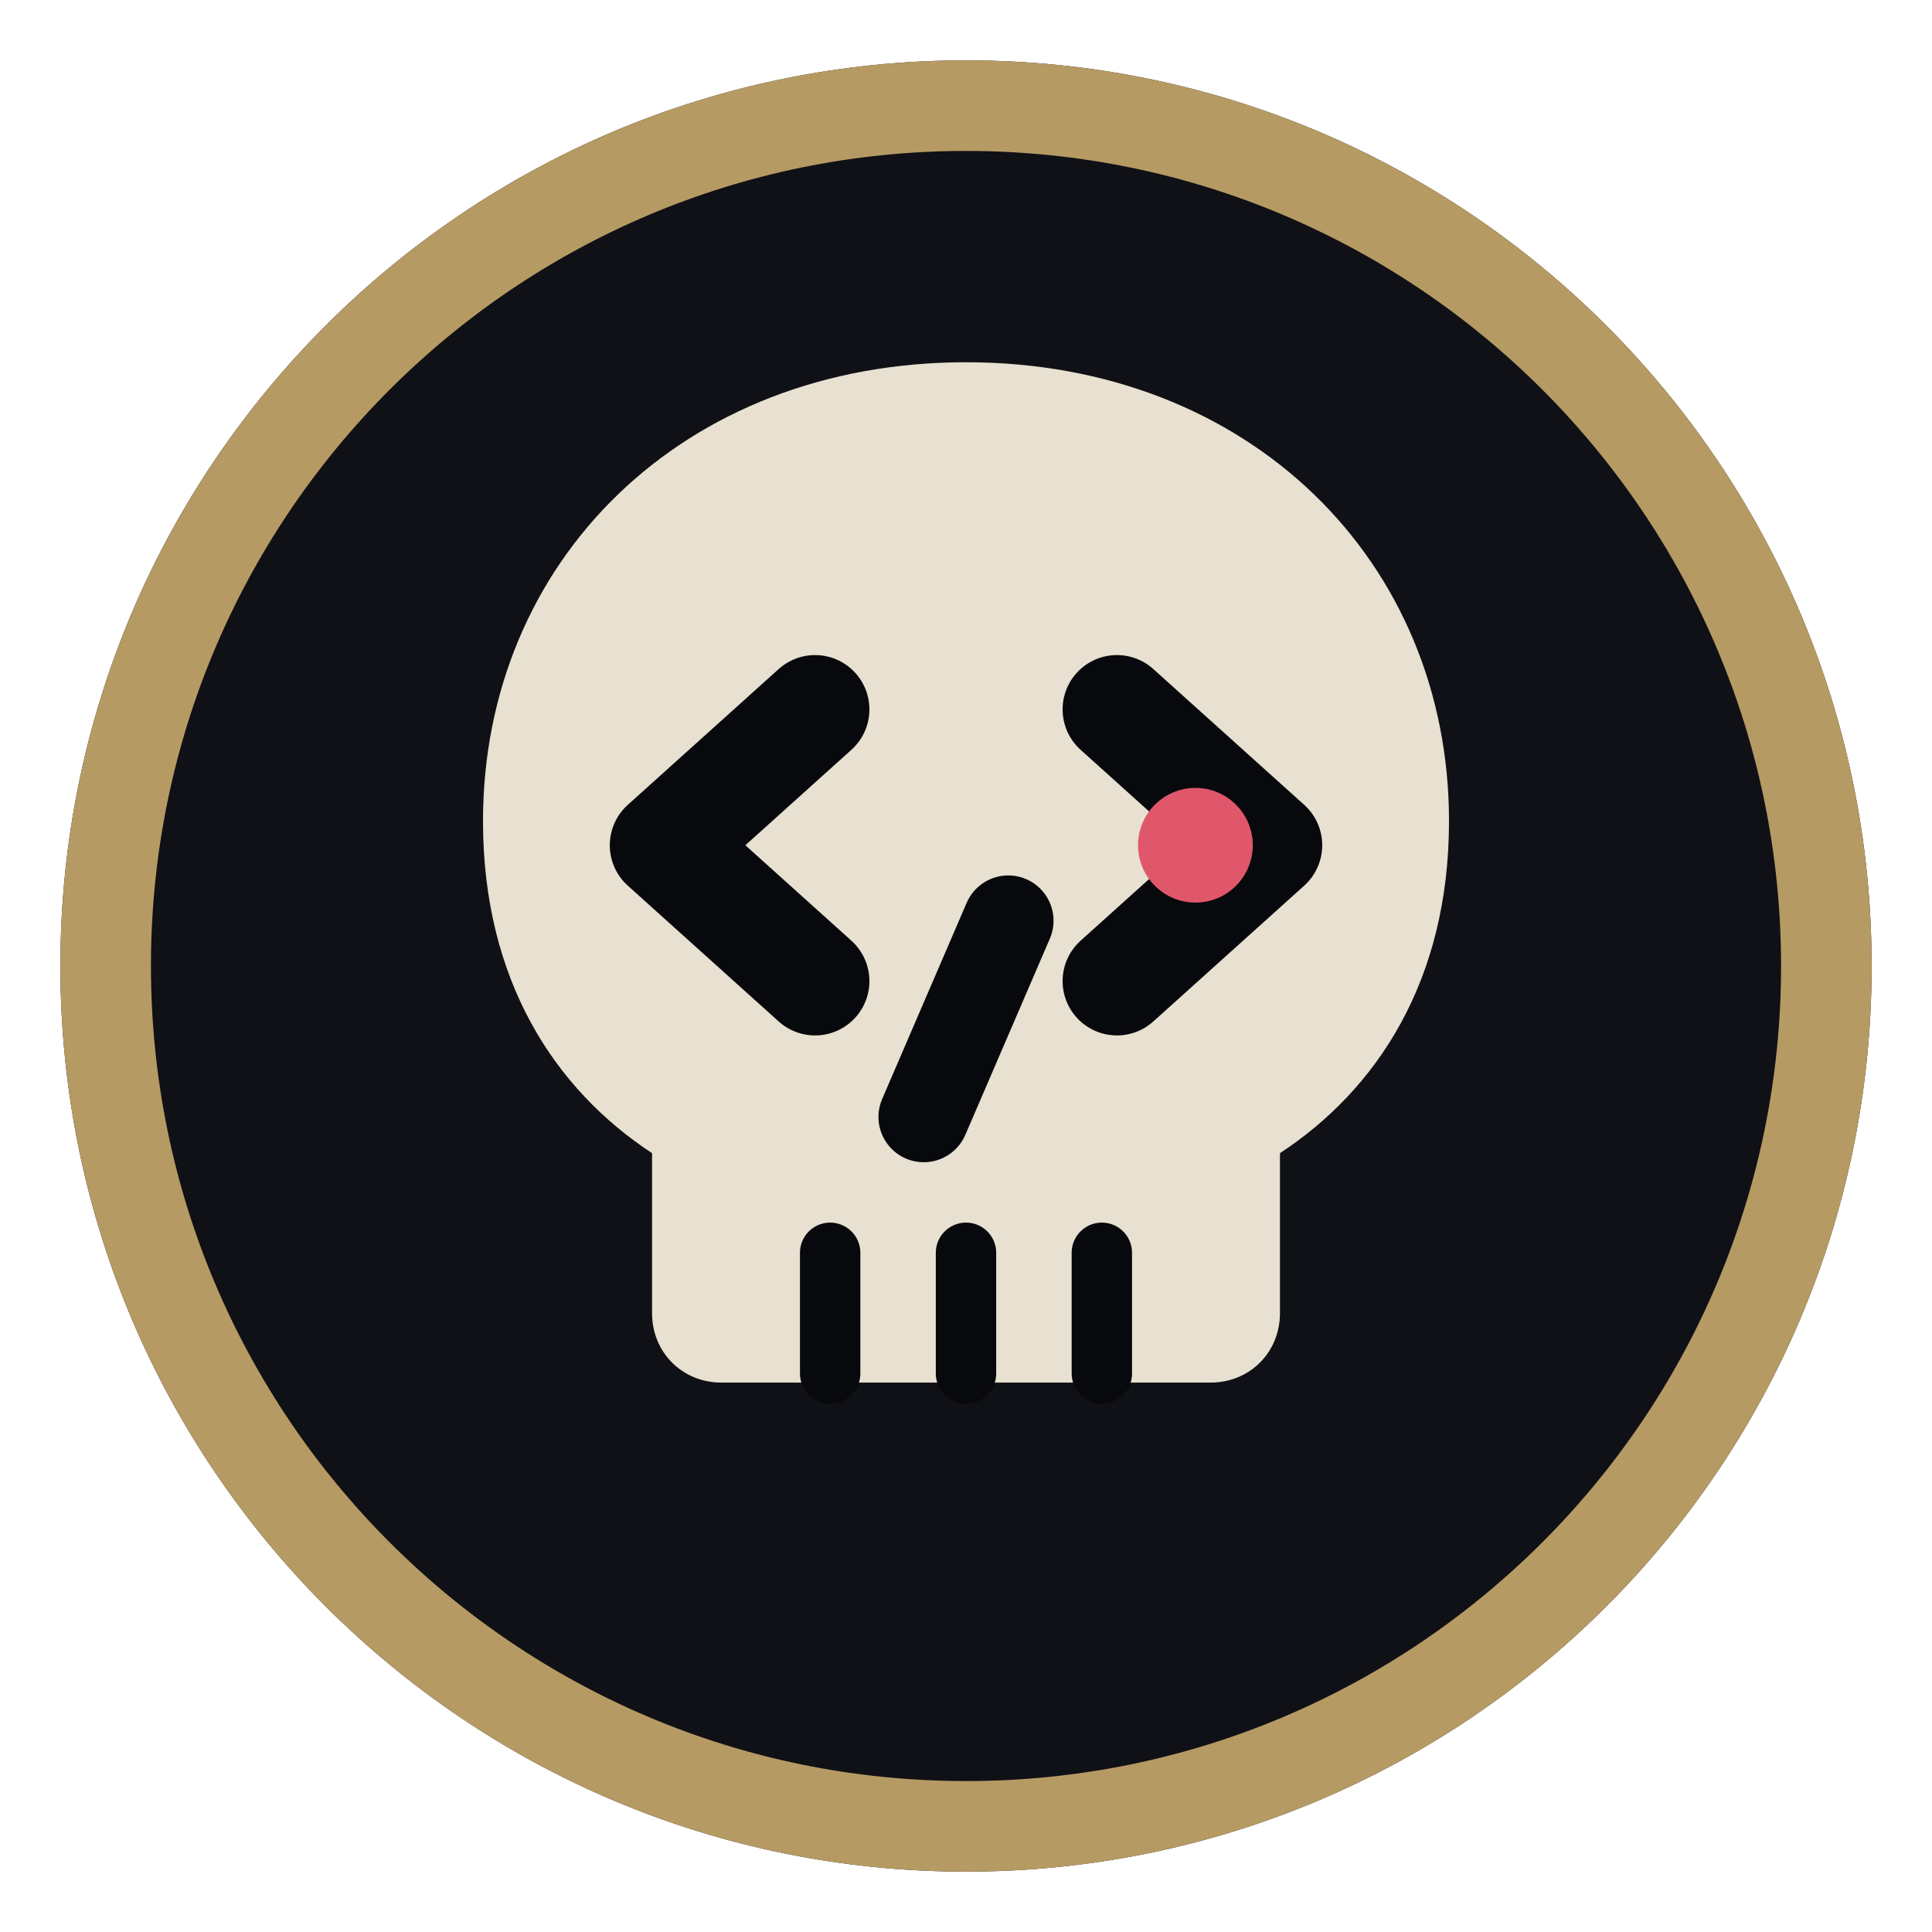
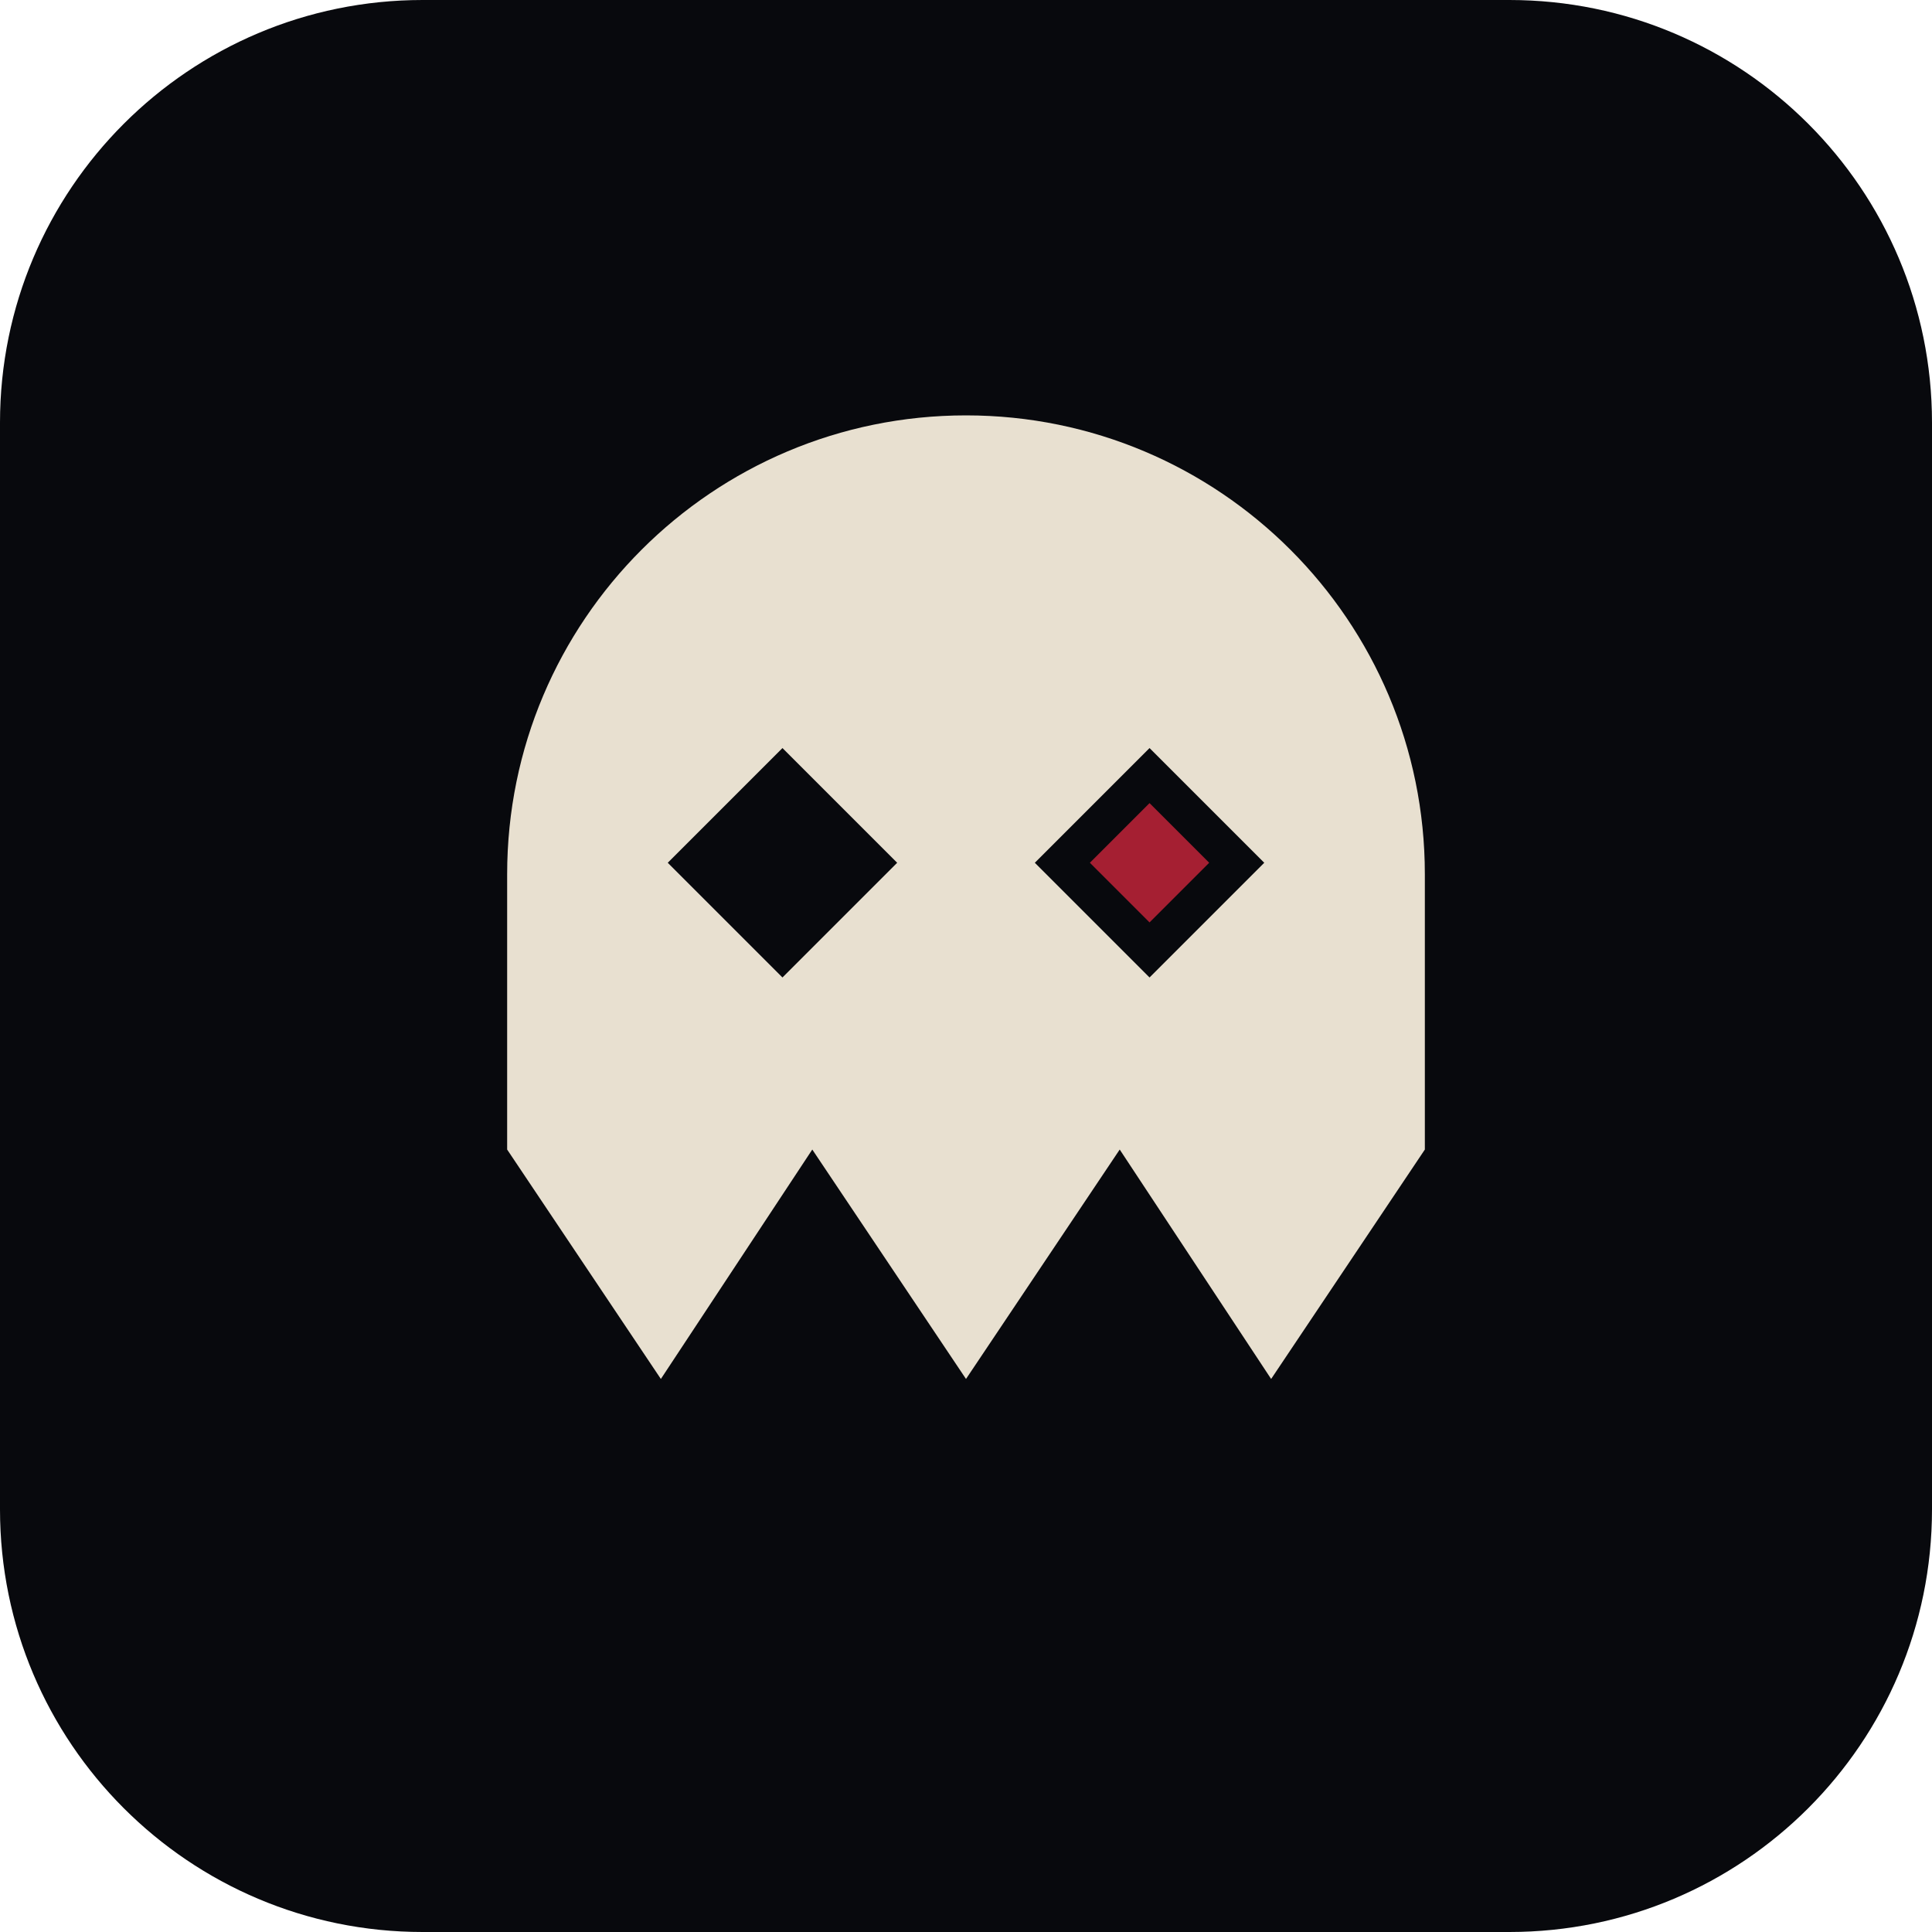
<svg xmlns="http://www.w3.org/2000/svg" viewBox="0 0 64 64">
-   <circle cx="32" cy="32" r="30" fill="#101116" />
-   <circle cx="32" cy="32" r="28.5" fill="none" stroke="#B69A63" stroke-width="3" />
-   <path d="M32 12c-9.4 0-16 6.6-16 15.2 0 5.3 2.4 8.9 5.6 11v5.3c0 1.3 1 2.3 2.3 2.3h16.2c1.3 0 2.3-1 2.3-2.3v-5.3c3.2-2.1 5.6-5.7 5.6-11C48 18.6 41.4 12 32 12Z" fill="#E8E0D0" />
-   <path d="M27 23.5l-5 4.5 5 4.5M37 23.5l5 4.5-5 4.5" fill="none" stroke="#08090D" stroke-width="3.6" stroke-linecap="round" stroke-linejoin="round" />
-   <path d="M33.4 30.5l-2.8 6.5" stroke="#08090D" stroke-width="3" stroke-linecap="round" />
-   <path d="M27.5 41.5v4M32 41.5v4M36.5 41.5v4" stroke="#08090D" stroke-width="2" stroke-linecap="round" />
-   <circle cx="39.6" cy="28" r="1.9" fill="#E0566A" />
+   <rect width="64" height="64" rx="14" fill="#08090d" />
+   <g transform="translate(32 32) scale(0.76) translate(-32 -32)">
+     <path d="M12 40V28A20 20 0 0 1 52 28V40L45.3 50 38.7 40 32 50 25.3 40 18.7 50Z" fill="#e8e0d0" />
+     <path d="M24 22.5L29 27.5L24 32.5L19 27.5Z" fill="#08090d" />
+     <path d="M40 22.5L45 27.5L40 32.5L35 27.5Z" fill="#08090d" />
+     <path d="M40 24.9L42.6 27.5L40 30.1L37.4 27.5Z" fill="#a51f32" />
+   </g>
</svg>
